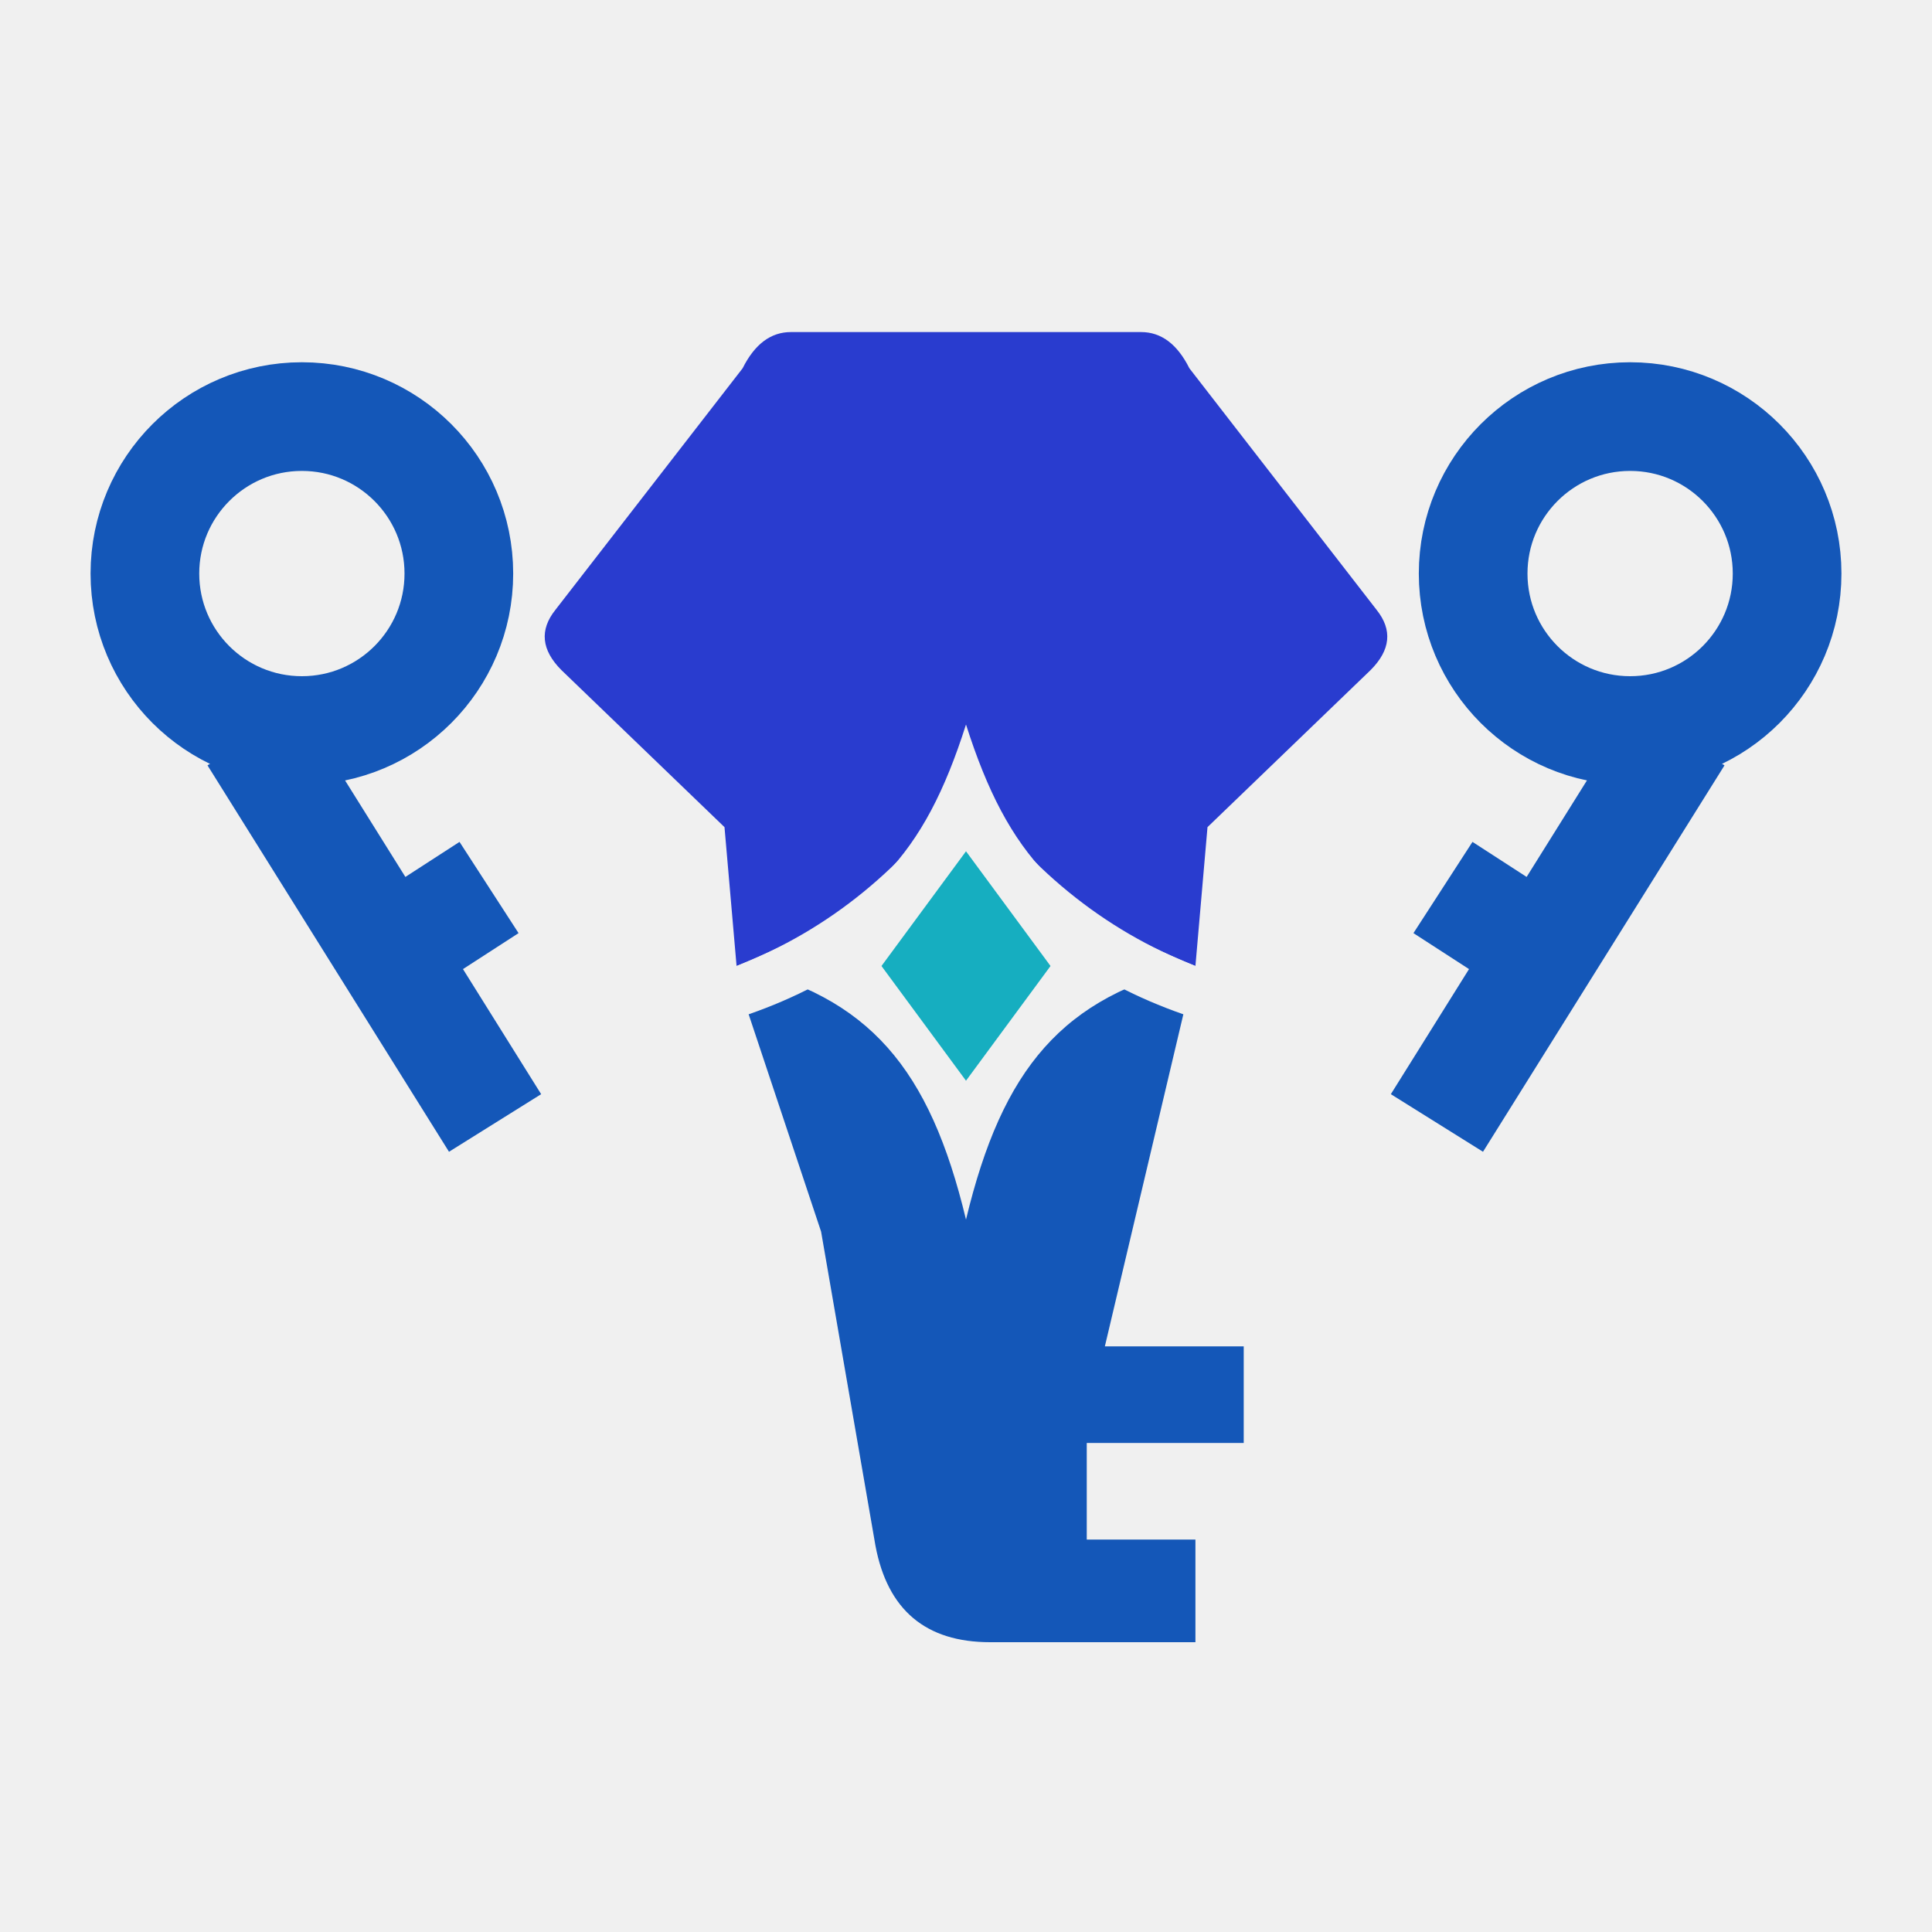
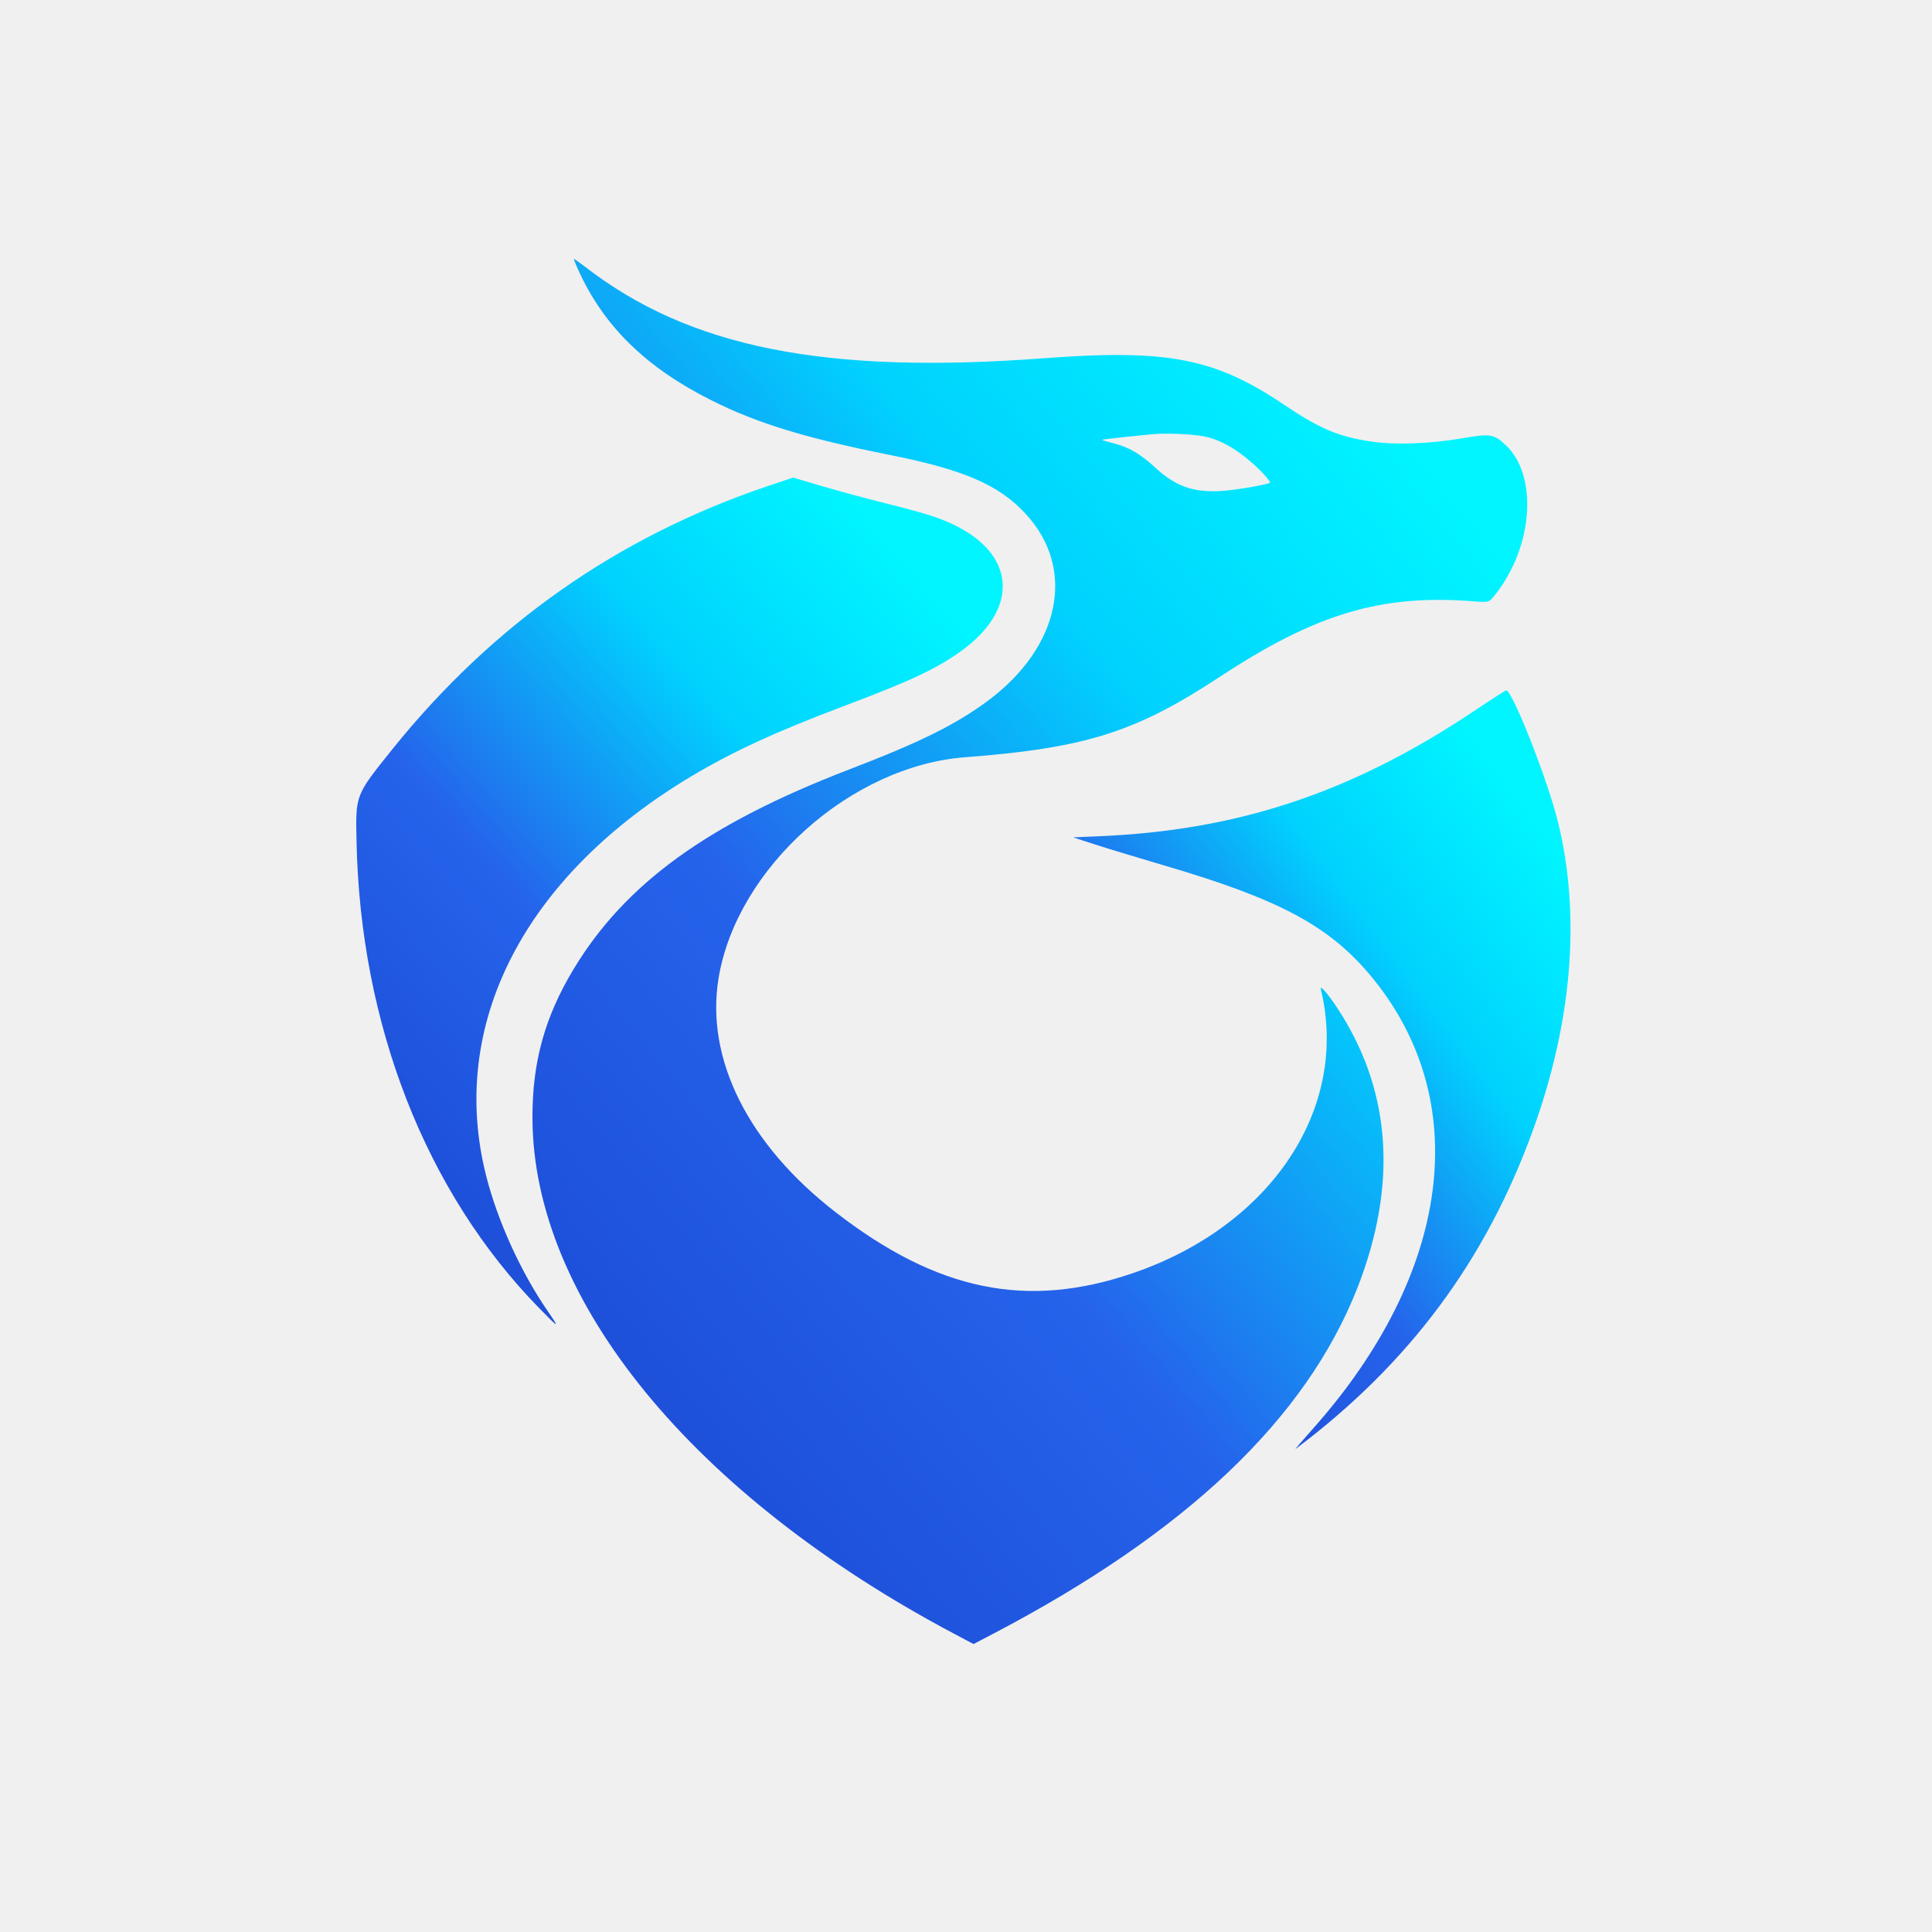
- <svg xmlns="http://www.w3.org/2000/svg" width="320" height="320" viewBox="0 0 320 320" role="img" aria-labelledby="title-forge-iam-symbol">
-   <g transform="translate(10 18) scale(1)">
-     <defs>
-       <mask id="cut-forge-iam-symbol" maskUnits="userSpaceOnUse" x="0" y="0" width="300" height="280">
-         <rect width="300" height="280" fill="white" />
-         <path d="M150 102C143 124 134 133 112 142C134 147 144 159 150 184C156 159 166 147 188 142C166 133 157 124 150 102Z" fill="black" />
-       </mask>
-     </defs>
-     <g mask="url(#cut-forge-iam-symbol)">
-       <g fill="none" stroke="#1457B8" stroke-width="18" stroke-linejoin="round">
-         <circle cx="40" cy="77" r="26" />
-         <path d="m32 104 40 64m-18-28 17-11" />
-         <circle cx="260" cy="77" r="26" />
-         <path d="m268 104-40 64m18-28-17-11" />
-       </g>
-       <path fill="#293CCF" d="M121 37H179Q184 37 187 43L218 83Q222 88 217 93L190 119 188 142Q165 133 150 111Q135 133 112 142L110 119 83 93Q78 88 82 83L113 43Q116 37 121 37Z" />
-       <path fill="#1457B8" d="M114 150Q137 142 150 123Q163 142 186 150L173 205H196V221H170V237H188V254H154Q138 254 135 238L126 186Z" />
+ <svg xmlns="http://www.w3.org/2000/svg" width="320" height="320" viewBox="0 0 320 320" role="img" aria-label="forge-iam 精炼盘龙护盾">
+   <defs>
+     <linearGradient id="iamGradient" x1="15%" y1="10%" x2="85%" y2="90%">
+       <stop offset="0%" stop-color="#1D4ED8" />
+       <stop offset="35%" stop-color="#2563EB" />
+       <stop offset="70%" stop-color="#00D2FE" />
+       <stop offset="100%" stop-color="#00F5FF" />
+     </linearGradient>
+   </defs>
+   <g transform="scale(0.2551834)">
+     <g transform="translate(0,1254) scale(0.1,-0.1)" fill="url(#iamGradient)">
+       <path d="M3751 10793 c165 -368 440 -638 868 -852 296 -149 615 -246 1162 -355 475 -95 702 -193 875 -380 331 -356 228 -865 -246 -1216 -209 -154 -436 -267 -900 -445 -918 -353 -1453 -741 -1788 -1297 -186 -309 -267 -602 -266 -963 2 -1182 1042 -2453 2746 -3354 l117 -62 128 67 c1254 657 2030 1395 2364 2246 256 655 221 1252 -104 1773 -69 112 -143 202 -134 165 187 -771 -320 -1536 -1221 -1844 -688 -235 -1270 -115 -1931 398 -566 439 -843 994 -757 1517 118 715 858 1378 1601 1434 781 60 1105 162 1651 521 626 412 1049 538 1649 491 100 -8 100 -8 143 47 245 314 275 771 64 968 -76 71 -99 75 -282 43 -211 -36 -435 -44 -589 -21 -215 32 -335 83 -568 240 -447 301 -755 361 -1553 301 -1428 -107 -2307 69 -2987 597 -35 26 -65 48 -67 48 -3 0 8 -30 25 -67z m4081 -1089 c114 -27 237 -106 357 -227 34 -36 59 -67 54 -70 -23 -14 -228 -49 -319 -54 -181 -10 -295 31 -428 154 -91 84 -164 128 -258 153 -46 12 -84 23 -86 25 -4 3 291 35 363 39 99 5 256 -5 317 -20z" />
+       <path d="M4983 9385 c-976 -330 -1784 -897 -2438 -1710 -239 -298 -237 -293 -231 -590 23 -1192 449 -2283 1186 -3036 130 -133 135 -135 55 -19 -176 256 -326 587 -400 880 -248 980 248 1944 1335 2593 271 161 546 288 995 457 424 160 587 236 749 351 377 269 364 619 -29 816 -97 49 -193 80 -444 143 -130 32 -321 84 -424 114 -103 31 -189 56 -190 56 -1 0 -75 -25 -164 -55z" />
+       <path d="M9584 7936 c-797 -536 -1540 -786 -2454 -824 l-165 -7 145 -47 c80 -26 276 -85 435 -132 752 -220 1077 -392 1348 -715 676 -806 532 -1933 -377 -2951 -66 -74 -114 -130 -106 -124 735 552 1234 1222 1540 2069 254 701 311 1390 164 1993 -65 271 -299 865 -338 861 -6 -1 -92 -56 -192 -123z" />
    </g>
-     <path fill="#16AEC0" d="M150 123 164 142 150 161 136 142Z" />
  </g>
</svg>
